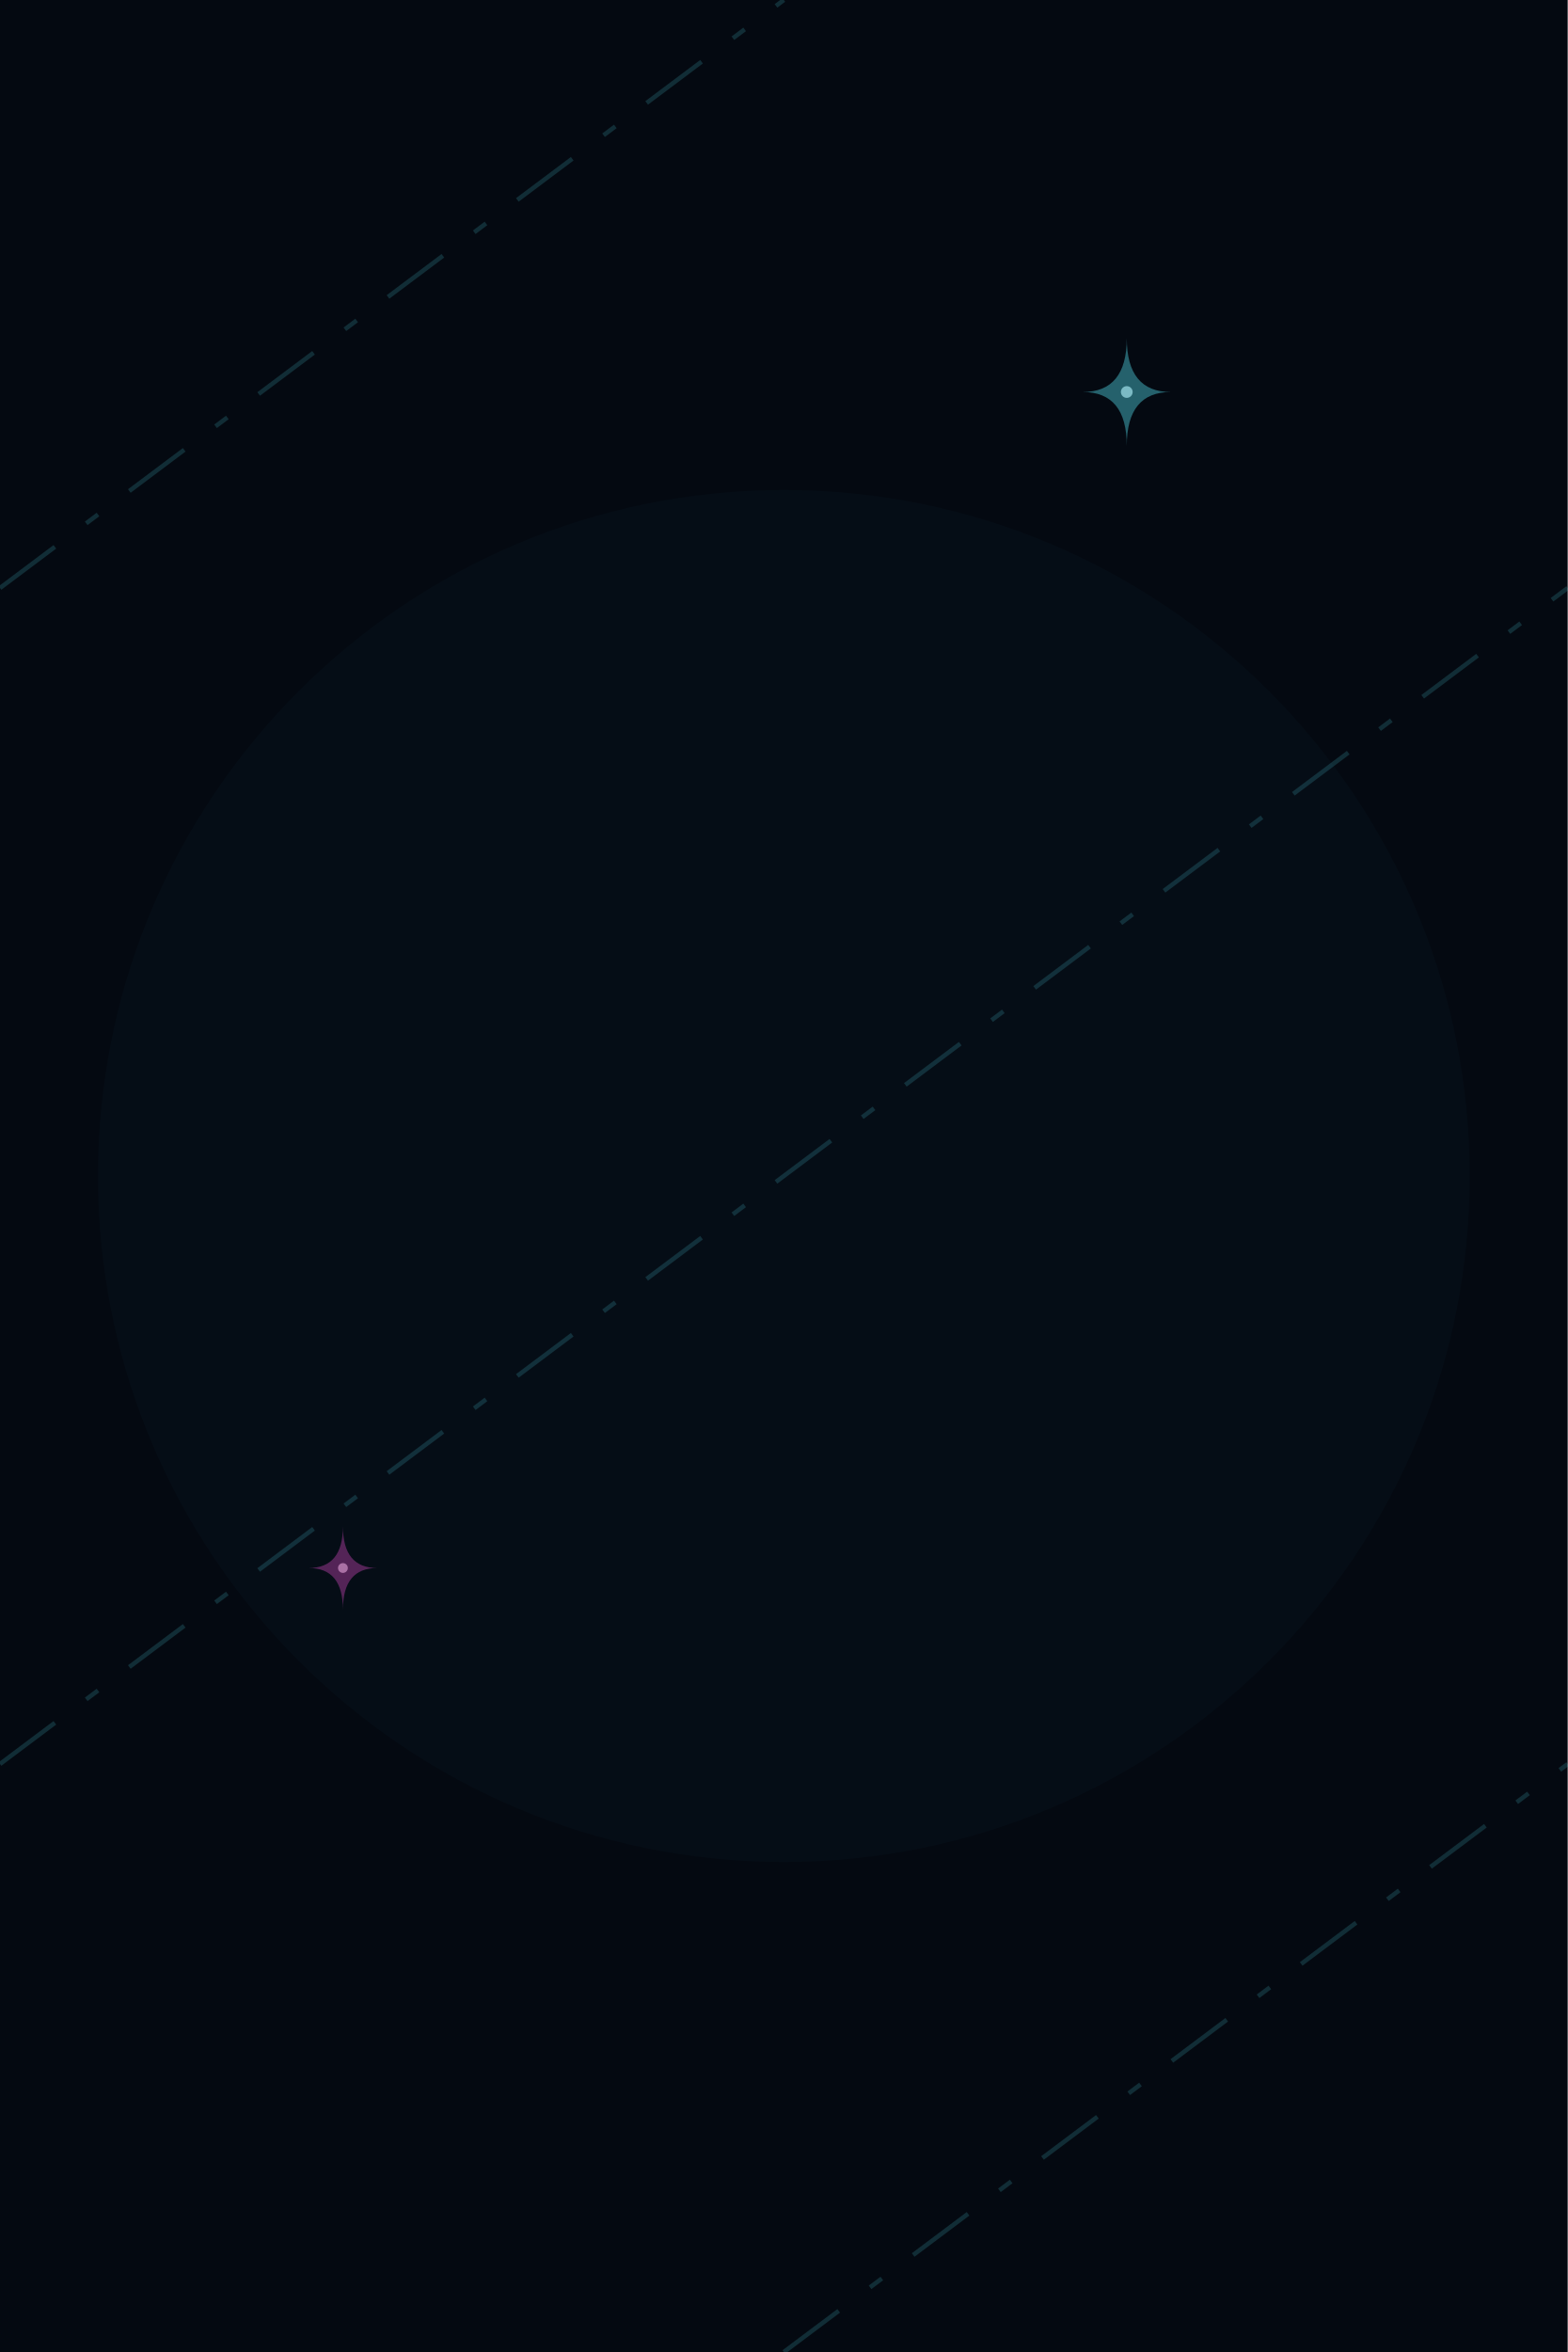
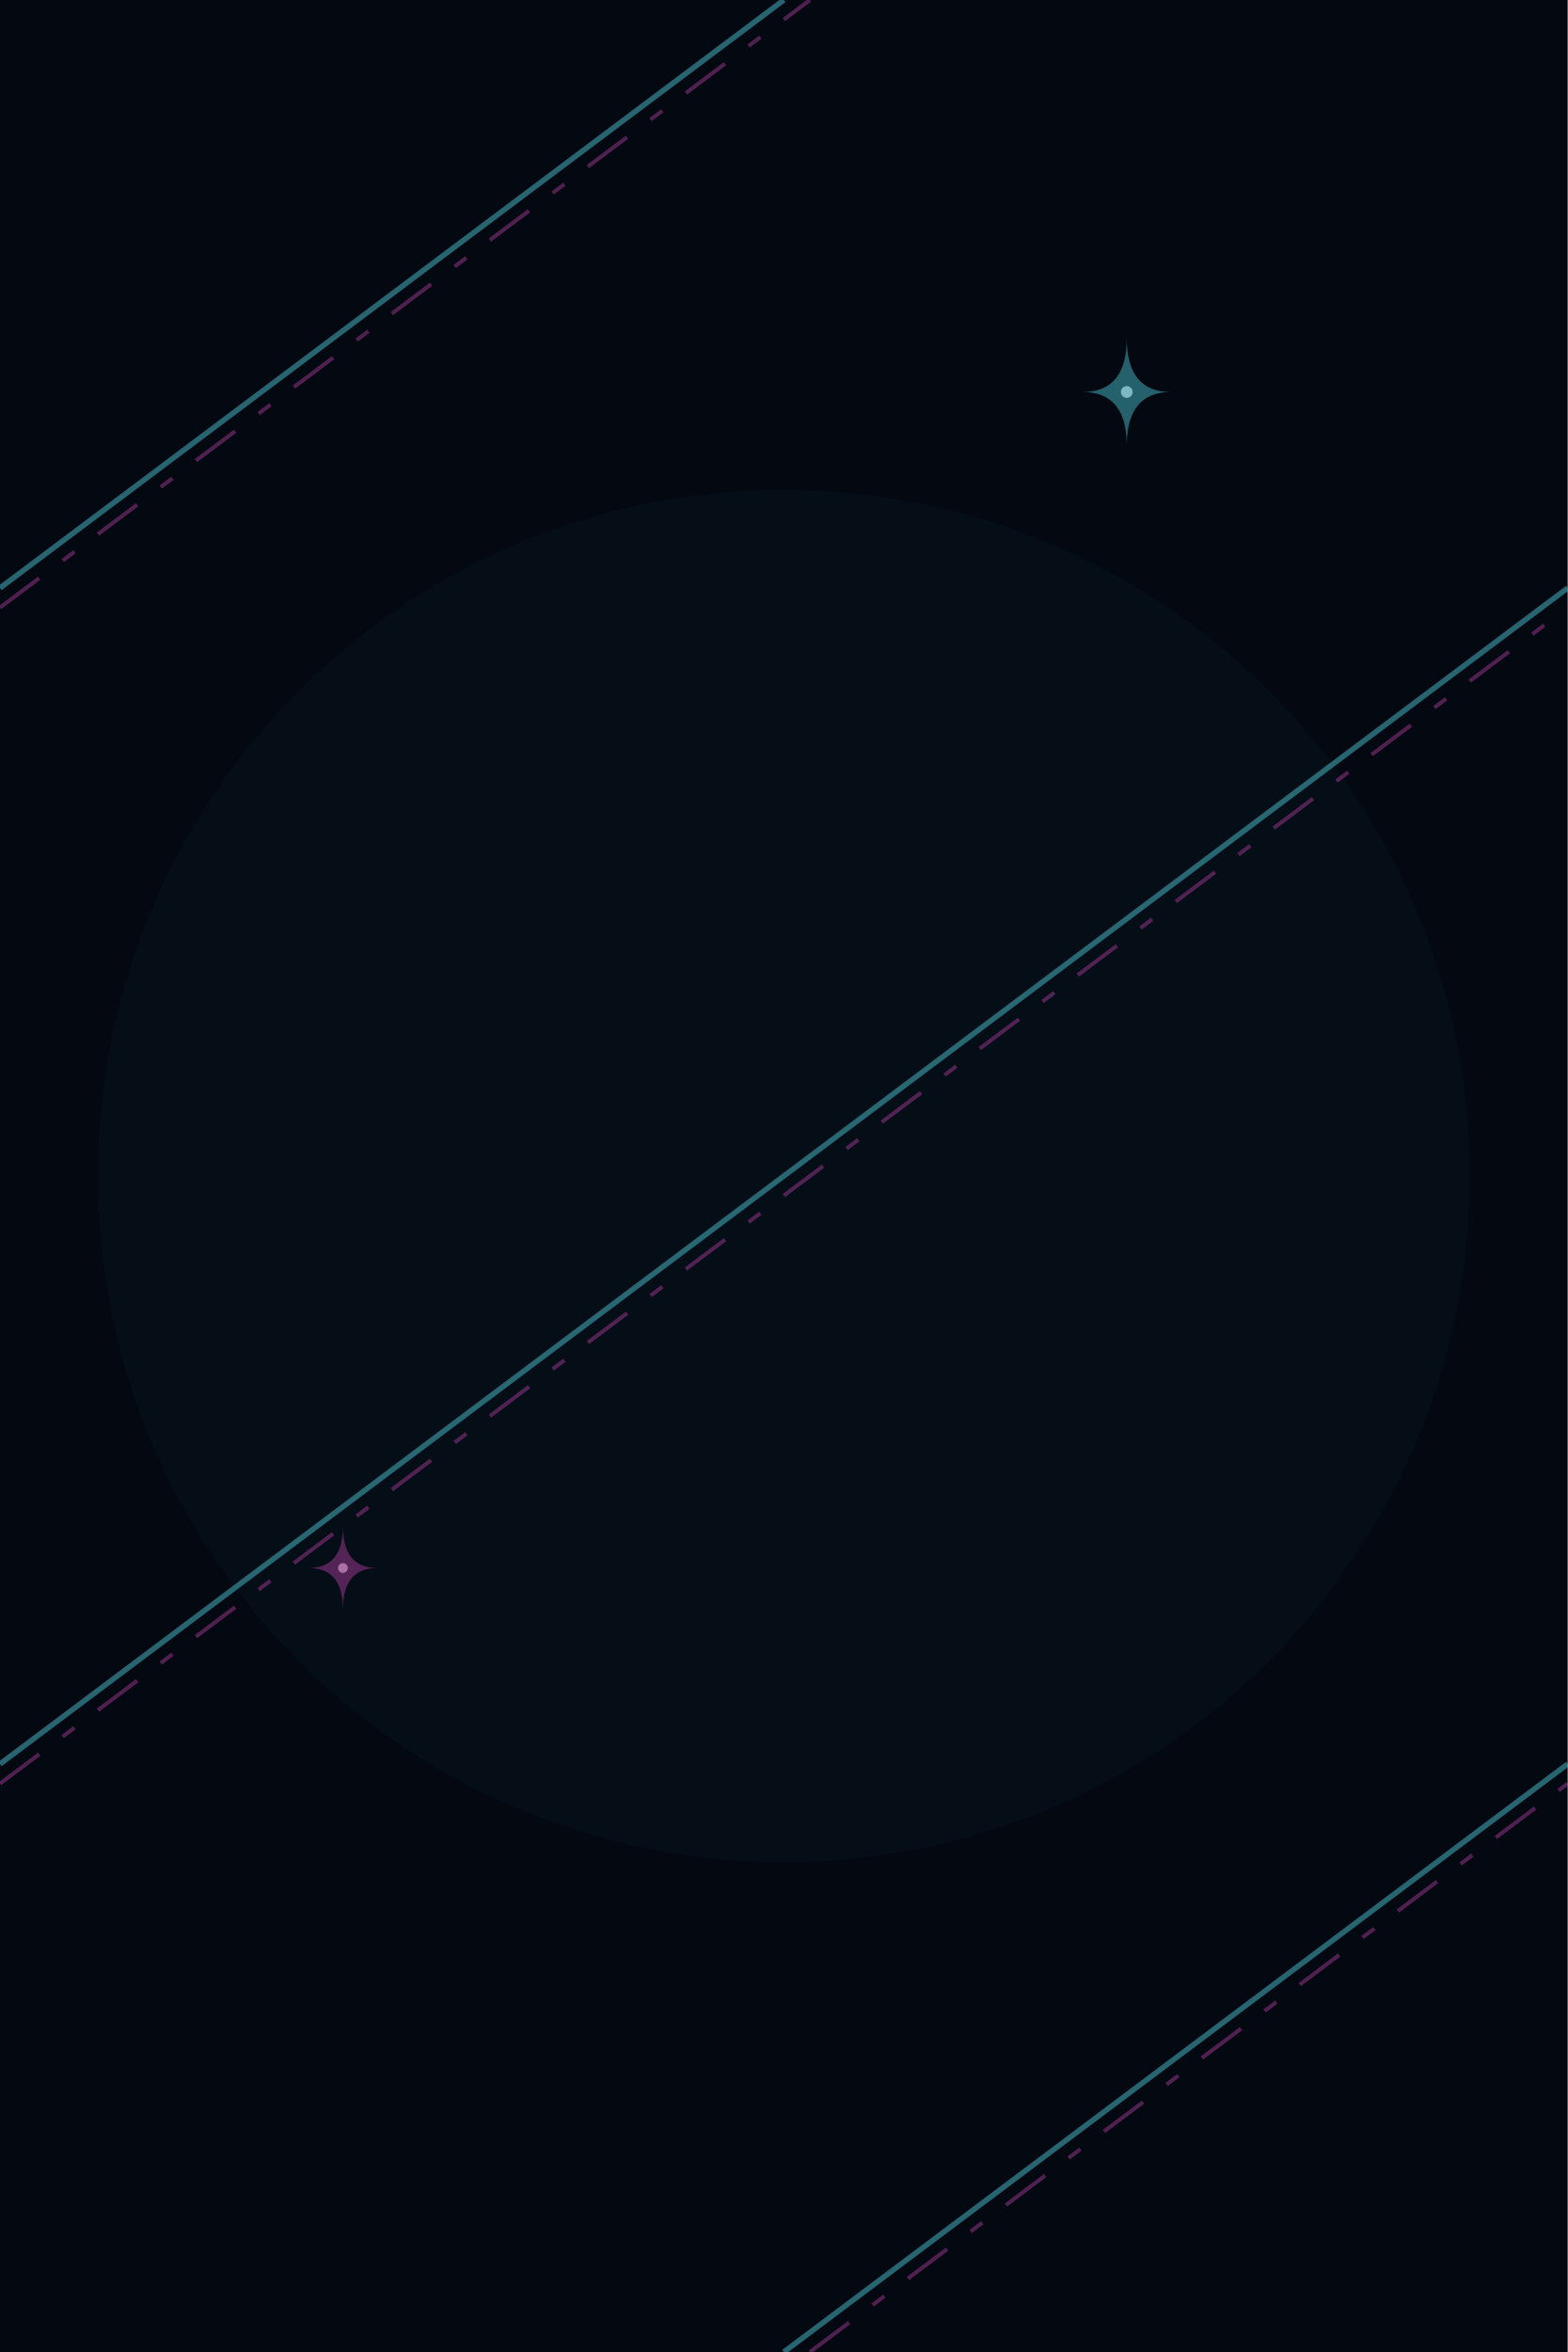
<svg xmlns="http://www.w3.org/2000/svg" width="320" height="480" viewBox="0 0 320 480">
  <defs>
    <g id="star-subdued-cyan">
      <path d="M 0,-11 Q 0,0 9,0 Q 0,0 0,11 Q 0,0 -9,0 Q 0,0 0,-11 Z" fill="rgba(92, 239, 255, 0.38)" />
      <circle cx="0" cy="0" r="1.2" fill="rgba(180, 245, 255, 0.6)" />
    </g>
    <g id="star-subdued-magenta">
      <path d="M 0,-8.5 Q 0,0 7,0 Q 0,0 0,8.5 Q 0,0 -7,0 Q 0,0 0,-8.5 Z" fill="rgba(255, 85, 225, 0.32)" />
      <circle cx="0" cy="0" r="1" fill="rgba(255, 190, 245, 0.5)" />
    </g>
  </defs>
  <rect width="320" height="480" fill="#040911" />
  <circle cx="160" cy="240" r="140" fill="rgba(92, 239, 255, 0.02)" />
-   <g opacity="0.16">
-     <line x1="0" y1="360" x2="320" y2="120" stroke="#5cefff" stroke-width="0.9" stroke-dasharray="14 8 3 8" />
-     <line x1="0" y1="120" x2="160" y2="0" stroke="#5cefff" stroke-width="0.9" stroke-dasharray="14 8 3 8" />
-     <line x1="160" y1="480" x2="320" y2="360" stroke="#5cefff" stroke-width="0.9" stroke-dasharray="14 8 3 8" />
+   <g opacity="0.40">
+     <line x1="0" y1="360" x2="320" y2="120" stroke="#5cefff" stroke-width="1.1" />
+     <line x1="0" y1="120" x2="160" y2="0" stroke="#5cefff" stroke-width="1.1" />
+     <line x1="160" y1="480" x2="320" y2="360" stroke="#5cefff" stroke-width="1.1" />
+     <line x1="0" y1="364" x2="320" y2="124" stroke="#ff55e1" stroke-width="0.8" stroke-dasharray="10 6 3 6" opacity="0.75" />
+     <line x1="0" y1="124" x2="165.33" y2="0" stroke="#ff55e1" stroke-width="0.8" stroke-dasharray="10 6 3 6" opacity="0.75" />
+     <line x1="165.33" y1="480" x2="320" y2="364" stroke="#ff55e1" stroke-width="0.8" stroke-dasharray="10 6 3 6" opacity="0.75" />
  </g>
  <use href="#star-subdued-cyan" x="230" y="80" />
  <use href="#star-subdued-magenta" x="70" y="320" />
</svg>
